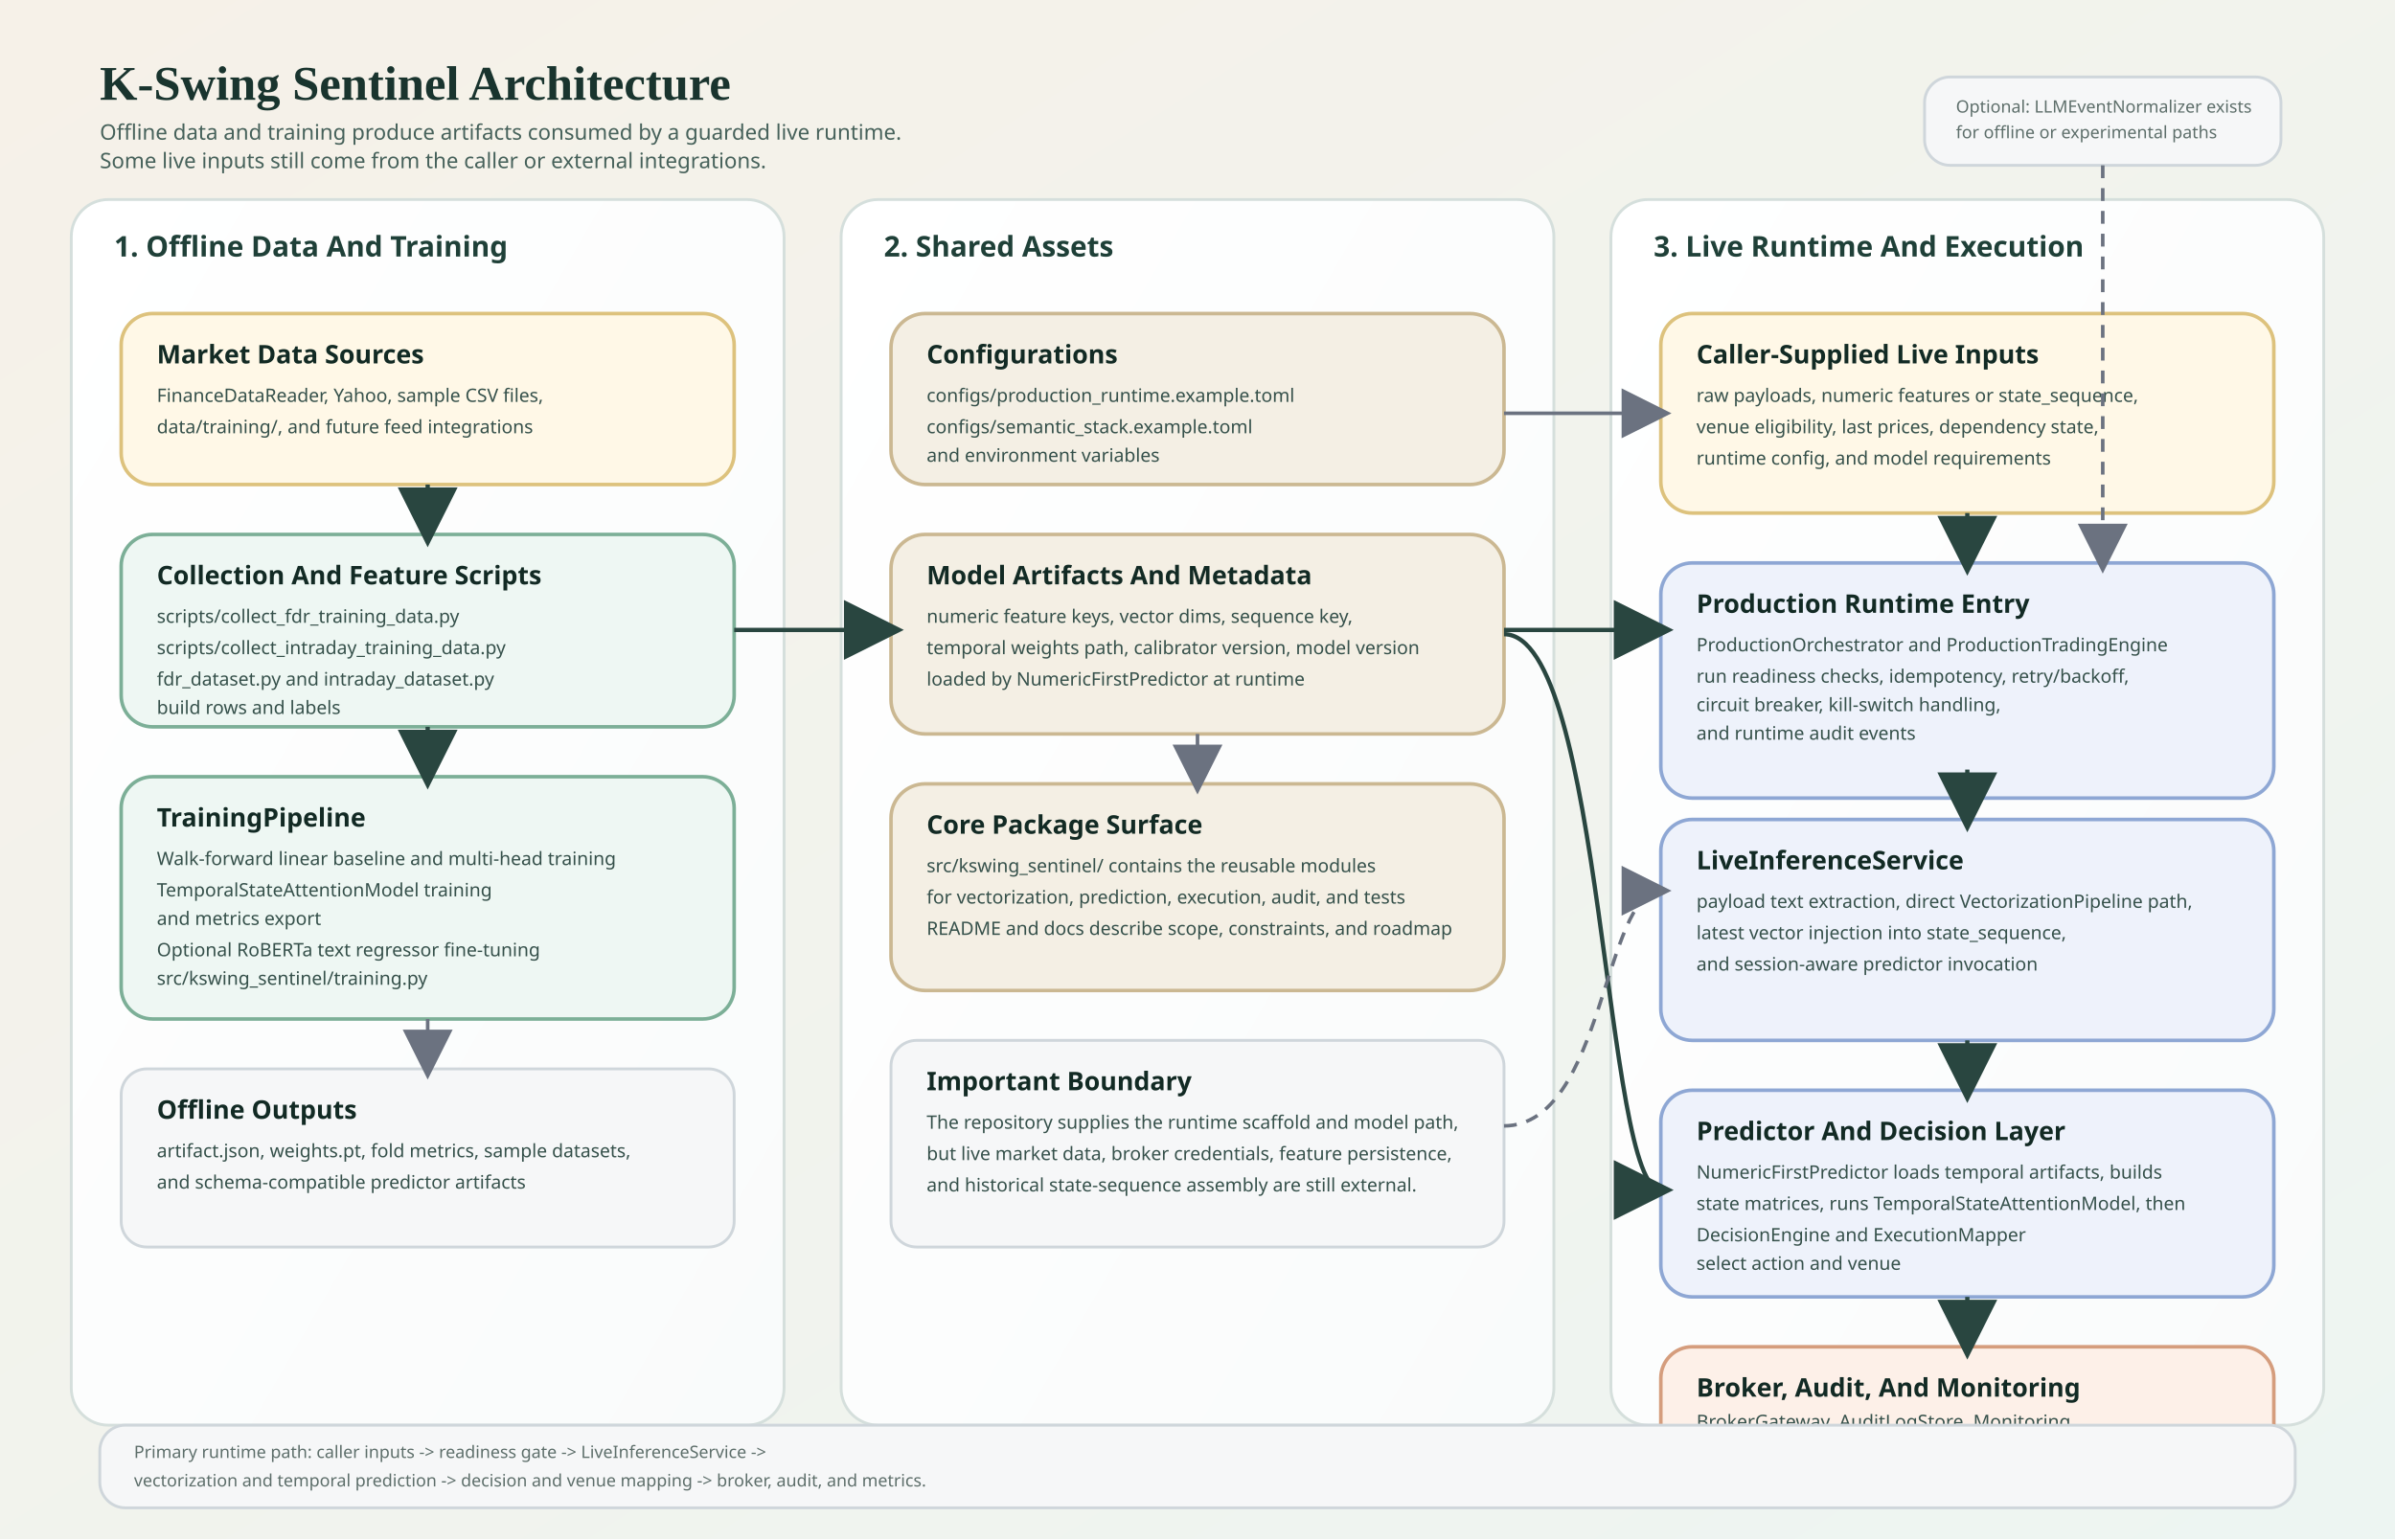
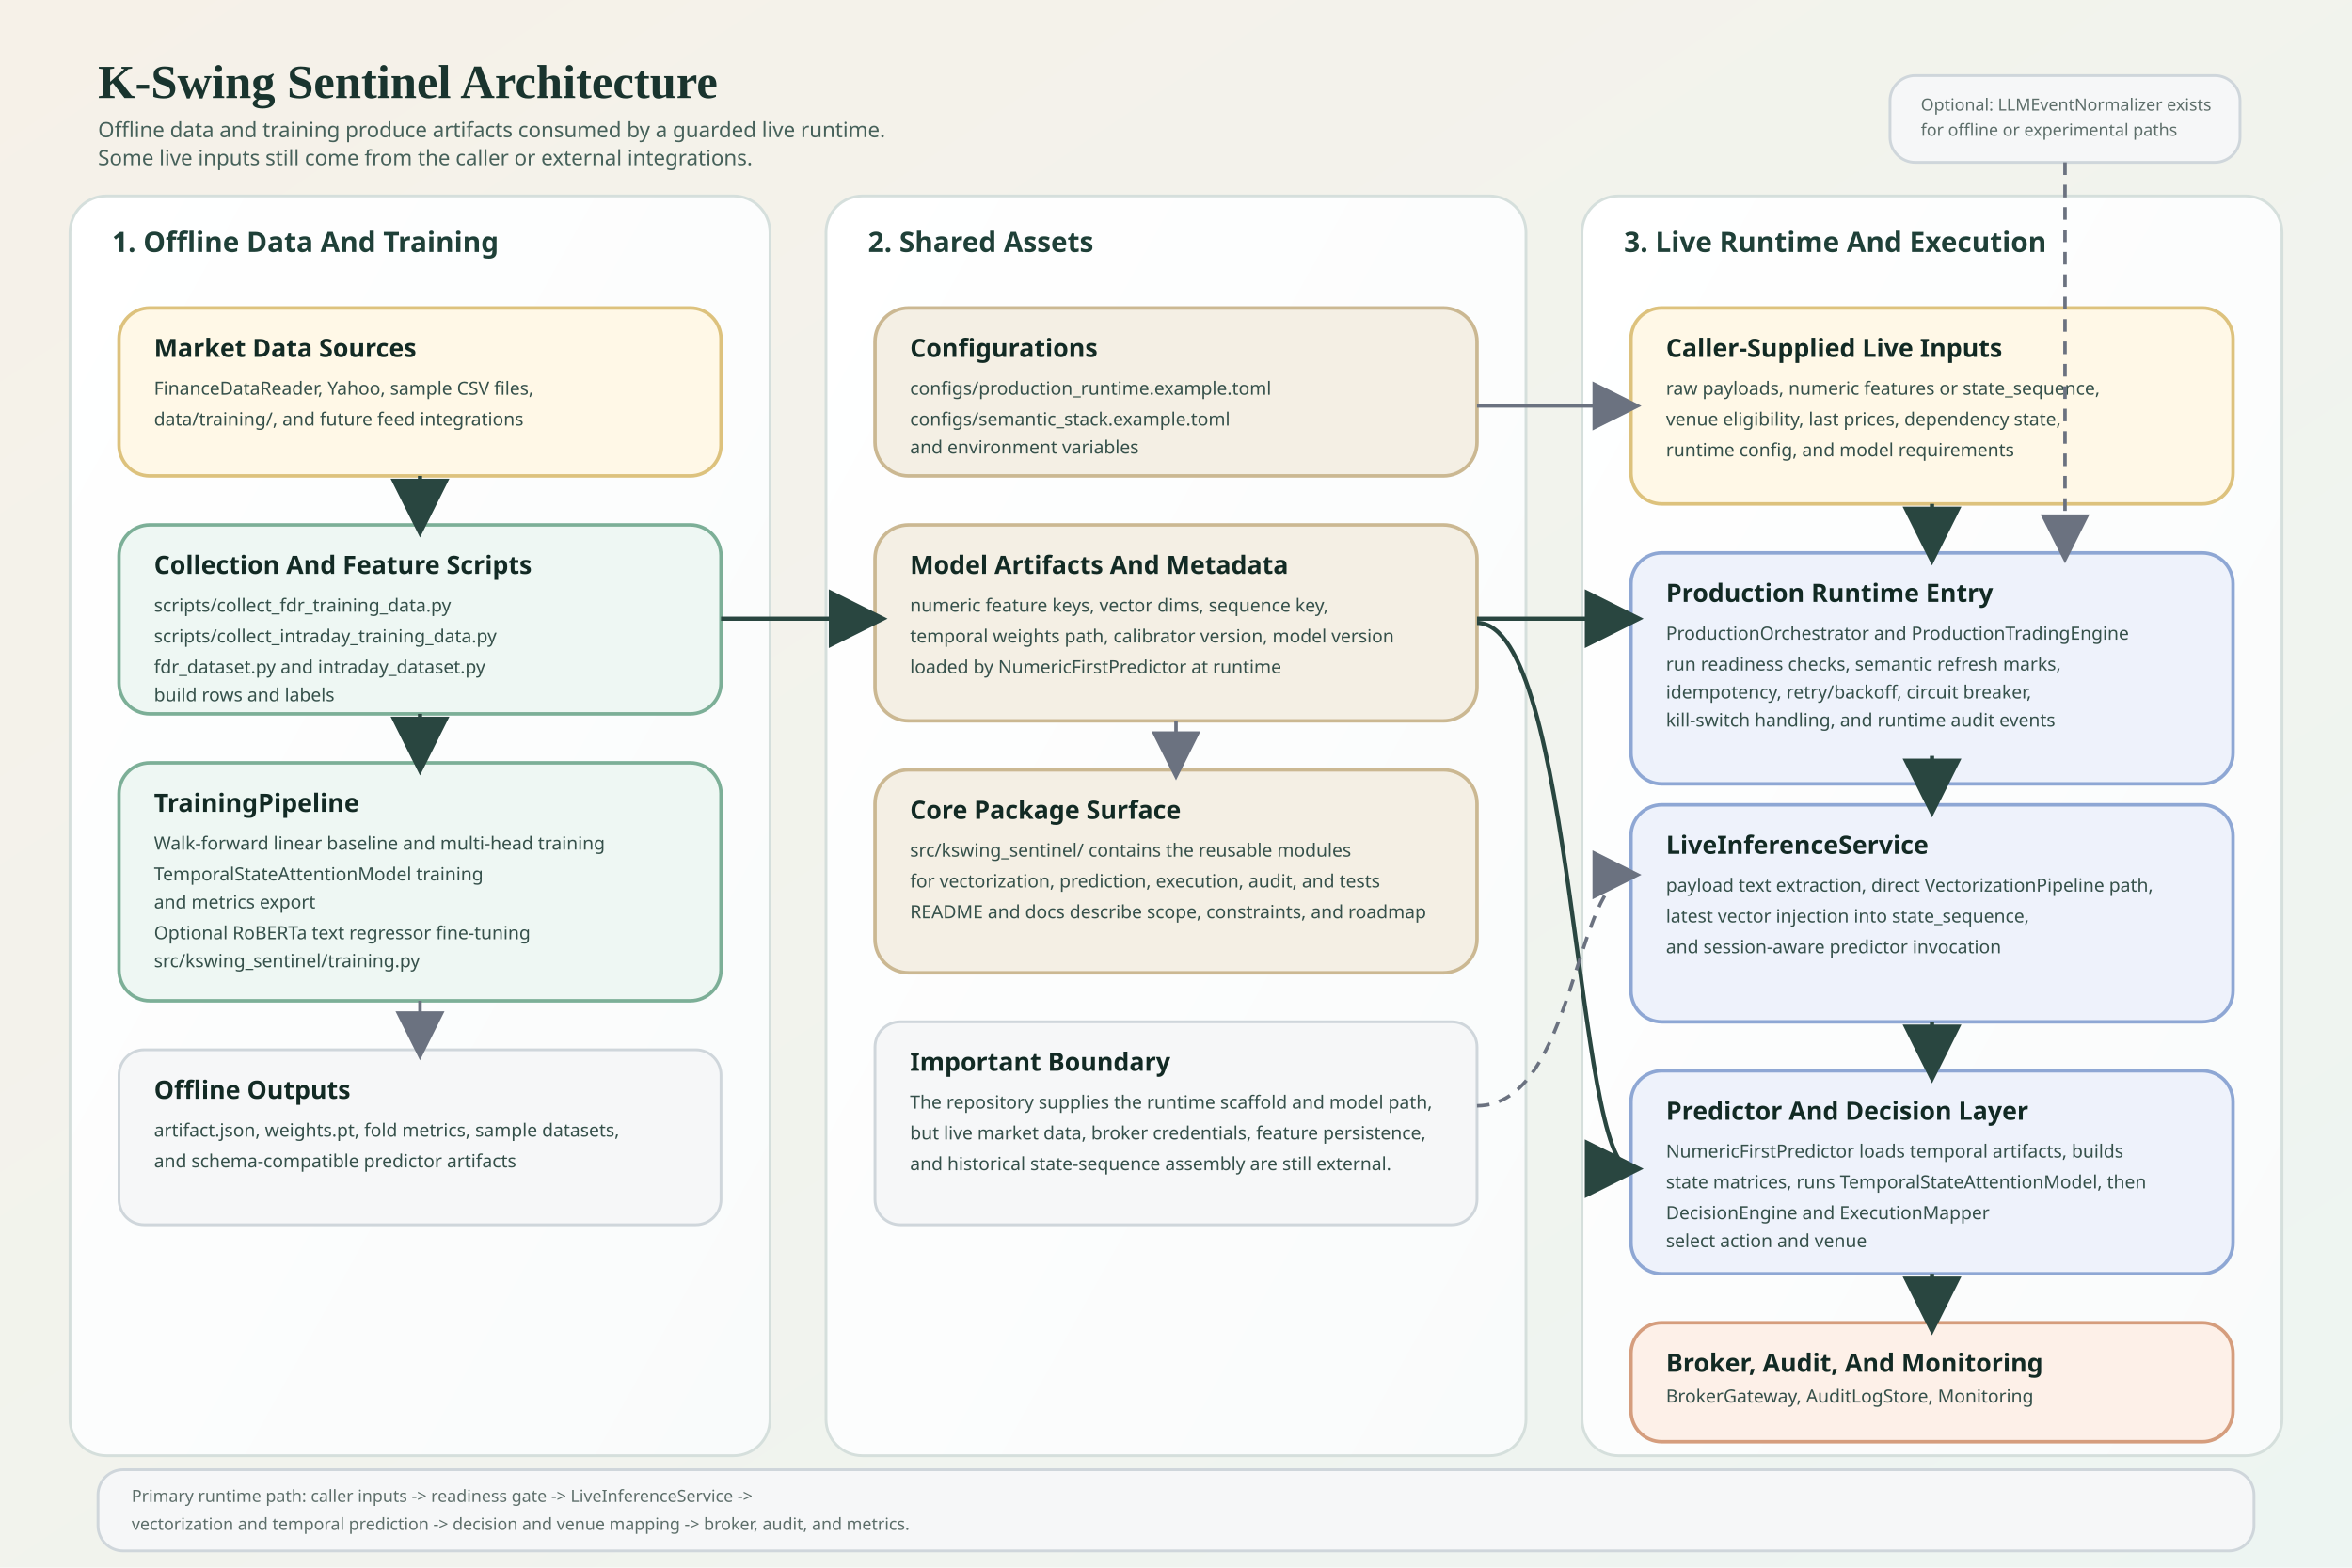
- <svg xmlns="http://www.w3.org/2000/svg" width="1680" height="1080" viewBox="0 0 1680 1080" role="img" aria-labelledby="title desc">
+ <svg xmlns="http://www.w3.org/2000/svg" width="1680" height="1120" viewBox="0 0 1680 1120" role="img" aria-labelledby="title desc">
  <defs>
    <linearGradient id="bg" x1="0%" y1="0%" x2="100%" y2="100%">
      <stop offset="0%" stop-color="#f6f1e8" />
      <stop offset="100%" stop-color="#edf5f2" />
    </linearGradient>
    <linearGradient id="panel" x1="0%" y1="0%" x2="100%" y2="100%">
      <stop offset="0%" stop-color="#ffffff" />
      <stop offset="100%" stop-color="#f9fbfb" />
    </linearGradient>
    <marker id="arrow" markerWidth="14" markerHeight="14" refX="11" refY="7" orient="auto">
      <path d="M0,0 L14,7 L0,14 z" fill="#294640" />
    </marker>
    <marker id="arrowSoft" markerWidth="14" markerHeight="14" refX="11" refY="7" orient="auto">
      <path d="M0,0 L14,7 L0,14 z" fill="#6b7280" />
    </marker>
    <style>
      .title { font: 700 34px Georgia, "Times New Roman", serif; fill: #19342e; }
      .subtitle { font: 400 15px "Trebuchet MS", Verdana, sans-serif; fill: #46615a; }
      .section { font: 700 20px "Trebuchet MS", Verdana, sans-serif; fill: #1f4038; }
      .box-title { font: 700 18px "Trebuchet MS", Verdana, sans-serif; fill: #122a24; }
      .box-body { font: 400 13px "Trebuchet MS", Verdana, sans-serif; fill: #35504a; }
      .small { font: 400 12px "Trebuchet MS", Verdana, sans-serif; fill: #5d6e6a; }
      .panel { fill: url(#panel); stroke: #d5dfdc; stroke-width: 2; rx: 26; }
      .shared { fill: #f4efe4; stroke: #cbb892; stroke-width: 2.5; rx: 24; }
      .source { fill: #fff8e7; stroke: #ddc27d; stroke-width: 2.5; rx: 22; }
      .offline { fill: #eef7f3; stroke: #7caf97; stroke-width: 2.5; rx: 22; }
      .runtime { fill: #eef2fb; stroke: #8ea7d4; stroke-width: 2.5; rx: 22; }
      .guardrail { fill: #fdf0e8; stroke: #d59d7d; stroke-width: 2.5; rx: 22; }
      .note { fill: #f6f7f8; stroke: #cfd6db; stroke-width: 2; rx: 18; }
      .edge { stroke: #294640; stroke-width: 3; fill: none; marker-end: url(#arrow); }
      .edge-soft { stroke: #6b7280; stroke-width: 2.5; fill: none; marker-end: url(#arrowSoft); }
      .edge-dash { stroke: #6b7280; stroke-width: 2.5; fill: none; stroke-dasharray: 9 7; marker-end: url(#arrowSoft); }
    </style>
  </defs>
-   <rect x="0" y="0" width="1680" height="1080" fill="url(#bg)" />
+   <rect x="0" y="0" width="1680" height="1120" fill="url(#bg)" />
  <text x="70" y="70" class="title">K-Swing Sentinel Architecture</text>
  <text x="70" y="98" class="subtitle">Offline data and training produce artifacts consumed by a guarded live runtime.</text>
  <text x="70" y="118" class="subtitle">Some live inputs still come from the caller or external integrations.</text>
-   <rect x="50" y="140" width="500" height="860" class="panel" />
-   <rect x="590" y="140" width="500" height="860" class="panel" />
-   <rect x="1130" y="140" width="500" height="860" class="panel" />
+   <rect x="50" y="140" width="500" height="900" class="panel" />
+   <rect x="590" y="140" width="500" height="900" class="panel" />
+   <rect x="1130" y="140" width="500" height="900" class="panel" />
  <text x="80" y="180" class="section">1. Offline Data And Training</text>
  <text x="620" y="180" class="section">2. Shared Assets</text>
  <text x="1160" y="180" class="section">3. Live Runtime And Execution</text>
  <rect x="85" y="220" width="430" height="120" class="source" />
  <text x="110" y="255" class="box-title">Market Data Sources</text>
  <text x="110" y="282" class="box-body">FinanceDataReader, Yahoo, sample CSV files,</text>
  <text x="110" y="304" class="box-body">data/training/, and future feed integrations</text>
  <rect x="85" y="375" width="430" height="135" class="offline" />
  <text x="110" y="410" class="box-title">Collection And Feature Scripts</text>
  <text x="110" y="437" class="box-body">scripts/collect_fdr_training_data.py</text>
  <text x="110" y="459" class="box-body">scripts/collect_intraday_training_data.py</text>
  <text x="110" y="481" class="box-body">fdr_dataset.py and intraday_dataset.py</text>
  <text x="110" y="501" class="box-body">build rows and labels</text>
  <rect x="85" y="545" width="430" height="170" class="offline" />
  <text x="110" y="580" class="box-title">TrainingPipeline</text>
  <text x="110" y="607" class="box-body">Walk-forward linear baseline and multi-head training</text>
  <text x="110" y="629" class="box-body">TemporalStateAttentionModel training</text>
  <text x="110" y="649" class="box-body">and metrics export</text>
  <text x="110" y="671" class="box-body">Optional RoBERTa text regressor fine-tuning</text>
  <text x="110" y="691" class="box-body">src/kswing_sentinel/training.py</text>
  <rect x="85" y="750" width="430" height="125" class="note" />
  <text x="110" y="785" class="box-title">Offline Outputs</text>
  <text x="110" y="812" class="box-body">artifact.json, weights.pt, fold metrics, sample datasets,</text>
  <text x="110" y="834" class="box-body">and schema-compatible predictor artifacts</text>
  <rect x="625" y="220" width="430" height="120" class="shared" />
  <text x="650" y="255" class="box-title">Configurations</text>
  <text x="650" y="282" class="box-body">configs/production_runtime.example.toml</text>
  <text x="650" y="304" class="box-body">configs/semantic_stack.example.toml</text>
  <text x="650" y="324" class="box-body">and environment variables</text>
  <rect x="625" y="375" width="430" height="140" class="shared" />
  <text x="650" y="410" class="box-title">Model Artifacts And Metadata</text>
  <text x="650" y="437" class="box-body">numeric feature keys, vector dims, sequence key,</text>
  <text x="650" y="459" class="box-body">temporal weights path, calibrator version, model version</text>
  <text x="650" y="481" class="box-body">loaded by NumericFirstPredictor at runtime</text>
  <rect x="625" y="550" width="430" height="145" class="shared" />
  <text x="650" y="585" class="box-title">Core Package Surface</text>
  <text x="650" y="612" class="box-body">src/kswing_sentinel/ contains the reusable modules</text>
  <text x="650" y="634" class="box-body">for vectorization, prediction, execution, audit, and tests</text>
  <text x="650" y="656" class="box-body">README and docs describe scope, constraints, and roadmap</text>
  <rect x="625" y="730" width="430" height="145" class="note" />
  <text x="650" y="765" class="box-title">Important Boundary</text>
  <text x="650" y="792" class="box-body">The repository supplies the runtime scaffold and model path,</text>
  <text x="650" y="814" class="box-body">but live market data, broker credentials, feature persistence,</text>
  <text x="650" y="836" class="box-body">and historical state-sequence assembly are still external.</text>
  <rect x="1165" y="220" width="430" height="140" class="source" />
  <text x="1190" y="255" class="box-title">Caller-Supplied Live Inputs</text>
  <text x="1190" y="282" class="box-body">raw payloads, numeric features or state_sequence,</text>
  <text x="1190" y="304" class="box-body">venue eligibility, last prices, dependency state,</text>
  <text x="1190" y="326" class="box-body">runtime config, and model requirements</text>
  <rect x="1165" y="395" width="430" height="165" class="runtime" />
  <text x="1190" y="430" class="box-title">Production Runtime Entry</text>
  <text x="1190" y="457" class="box-body">ProductionOrchestrator and ProductionTradingEngine</text>
-   <text x="1190" y="479" class="box-body">run readiness checks, idempotency, retry/backoff,</text>
-   <text x="1190" y="499" class="box-body">circuit breaker, kill-switch handling,</text>
-   <text x="1190" y="519" class="box-body">and runtime audit events</text>
+   <text x="1190" y="479" class="box-body">run readiness checks, semantic refresh marks,</text>
+   <text x="1190" y="499" class="box-body">idempotency, retry/backoff, circuit breaker,</text>
+   <text x="1190" y="519" class="box-body">kill-switch handling, and runtime audit events</text>
  <rect x="1165" y="575" width="430" height="155" class="runtime" />
  <text x="1190" y="610" class="box-title">LiveInferenceService</text>
  <text x="1190" y="637" class="box-body">payload text extraction, direct VectorizationPipeline path,</text>
  <text x="1190" y="659" class="box-body">latest vector injection into state_sequence,</text>
  <text x="1190" y="681" class="box-body">and session-aware predictor invocation</text>
  <rect x="1165" y="765" width="430" height="145" class="runtime" />
  <text x="1190" y="800" class="box-title">Predictor And Decision Layer</text>
  <text x="1190" y="827" class="box-body">NumericFirstPredictor loads temporal artifacts, builds</text>
  <text x="1190" y="849" class="box-body">state matrices, runs TemporalStateAttentionModel, then</text>
  <text x="1190" y="871" class="box-body">DecisionEngine and ExecutionMapper</text>
  <text x="1190" y="891" class="box-body">select action and venue</text>
  <rect x="1165" y="945" width="430" height="85" class="guardrail" />
  <text x="1190" y="980" class="box-title">Broker, Audit, And Monitoring</text>
  <text x="1190" y="1002" class="box-body">BrokerGateway, AuditLogStore, Monitoring</text>
  <rect x="1350" y="54" width="250" height="62" class="note" />
  <text x="1372" y="79" class="small">Optional: LLMEventNormalizer exists</text>
  <text x="1372" y="97" class="small">for offline or experimental paths</text>
  <path d="M300 340 L300 375" class="edge" />
  <path d="M300 510 L300 545" class="edge" />
  <path d="M300 715 L300 750" class="edge-soft" />
  <path d="M515 442 C560 442, 575 442, 625 442" class="edge" />
  <path d="M1055 442 C1100 442, 1115 442, 1165 442" class="edge" />
  <path d="M1055 290 C1110 290, 1110 290, 1165 290" class="edge-soft" />
  <path d="M840 515 L840 550" class="edge-soft" />
  <path d="M1380 360 L1380 395" class="edge" />
  <path d="M1380 540 L1380 575" class="edge" />
  <path d="M1380 730 L1380 765" class="edge" />
  <path d="M1380 910 L1380 945" class="edge" />
  <path d="M1055 445 C1125 445, 1125 835, 1165 835" class="edge" />
  <path d="M1055 790 C1125 790, 1125 625, 1165 625" class="edge-dash" />
  <path d="M1475 116 L1475 395" class="edge-dash" />
-   <rect x="70" y="1000" width="1540" height="58" class="note" />
-   <text x="94" y="1023" class="small">Primary runtime path: caller inputs -&gt; readiness gate -&gt; LiveInferenceService -&gt;</text>
-   <text x="94" y="1043" class="small">vectorization and temporal prediction -&gt; decision and venue mapping -&gt; broker, audit, and metrics.</text>
+   <rect x="70" y="1050" width="1540" height="58" class="note" />
+   <text x="94" y="1073" class="small">Primary runtime path: caller inputs -&gt; readiness gate -&gt; LiveInferenceService -&gt;</text>
+   <text x="94" y="1093" class="small">vectorization and temporal prediction -&gt; decision and venue mapping -&gt; broker, audit, and metrics.</text>
</svg>
